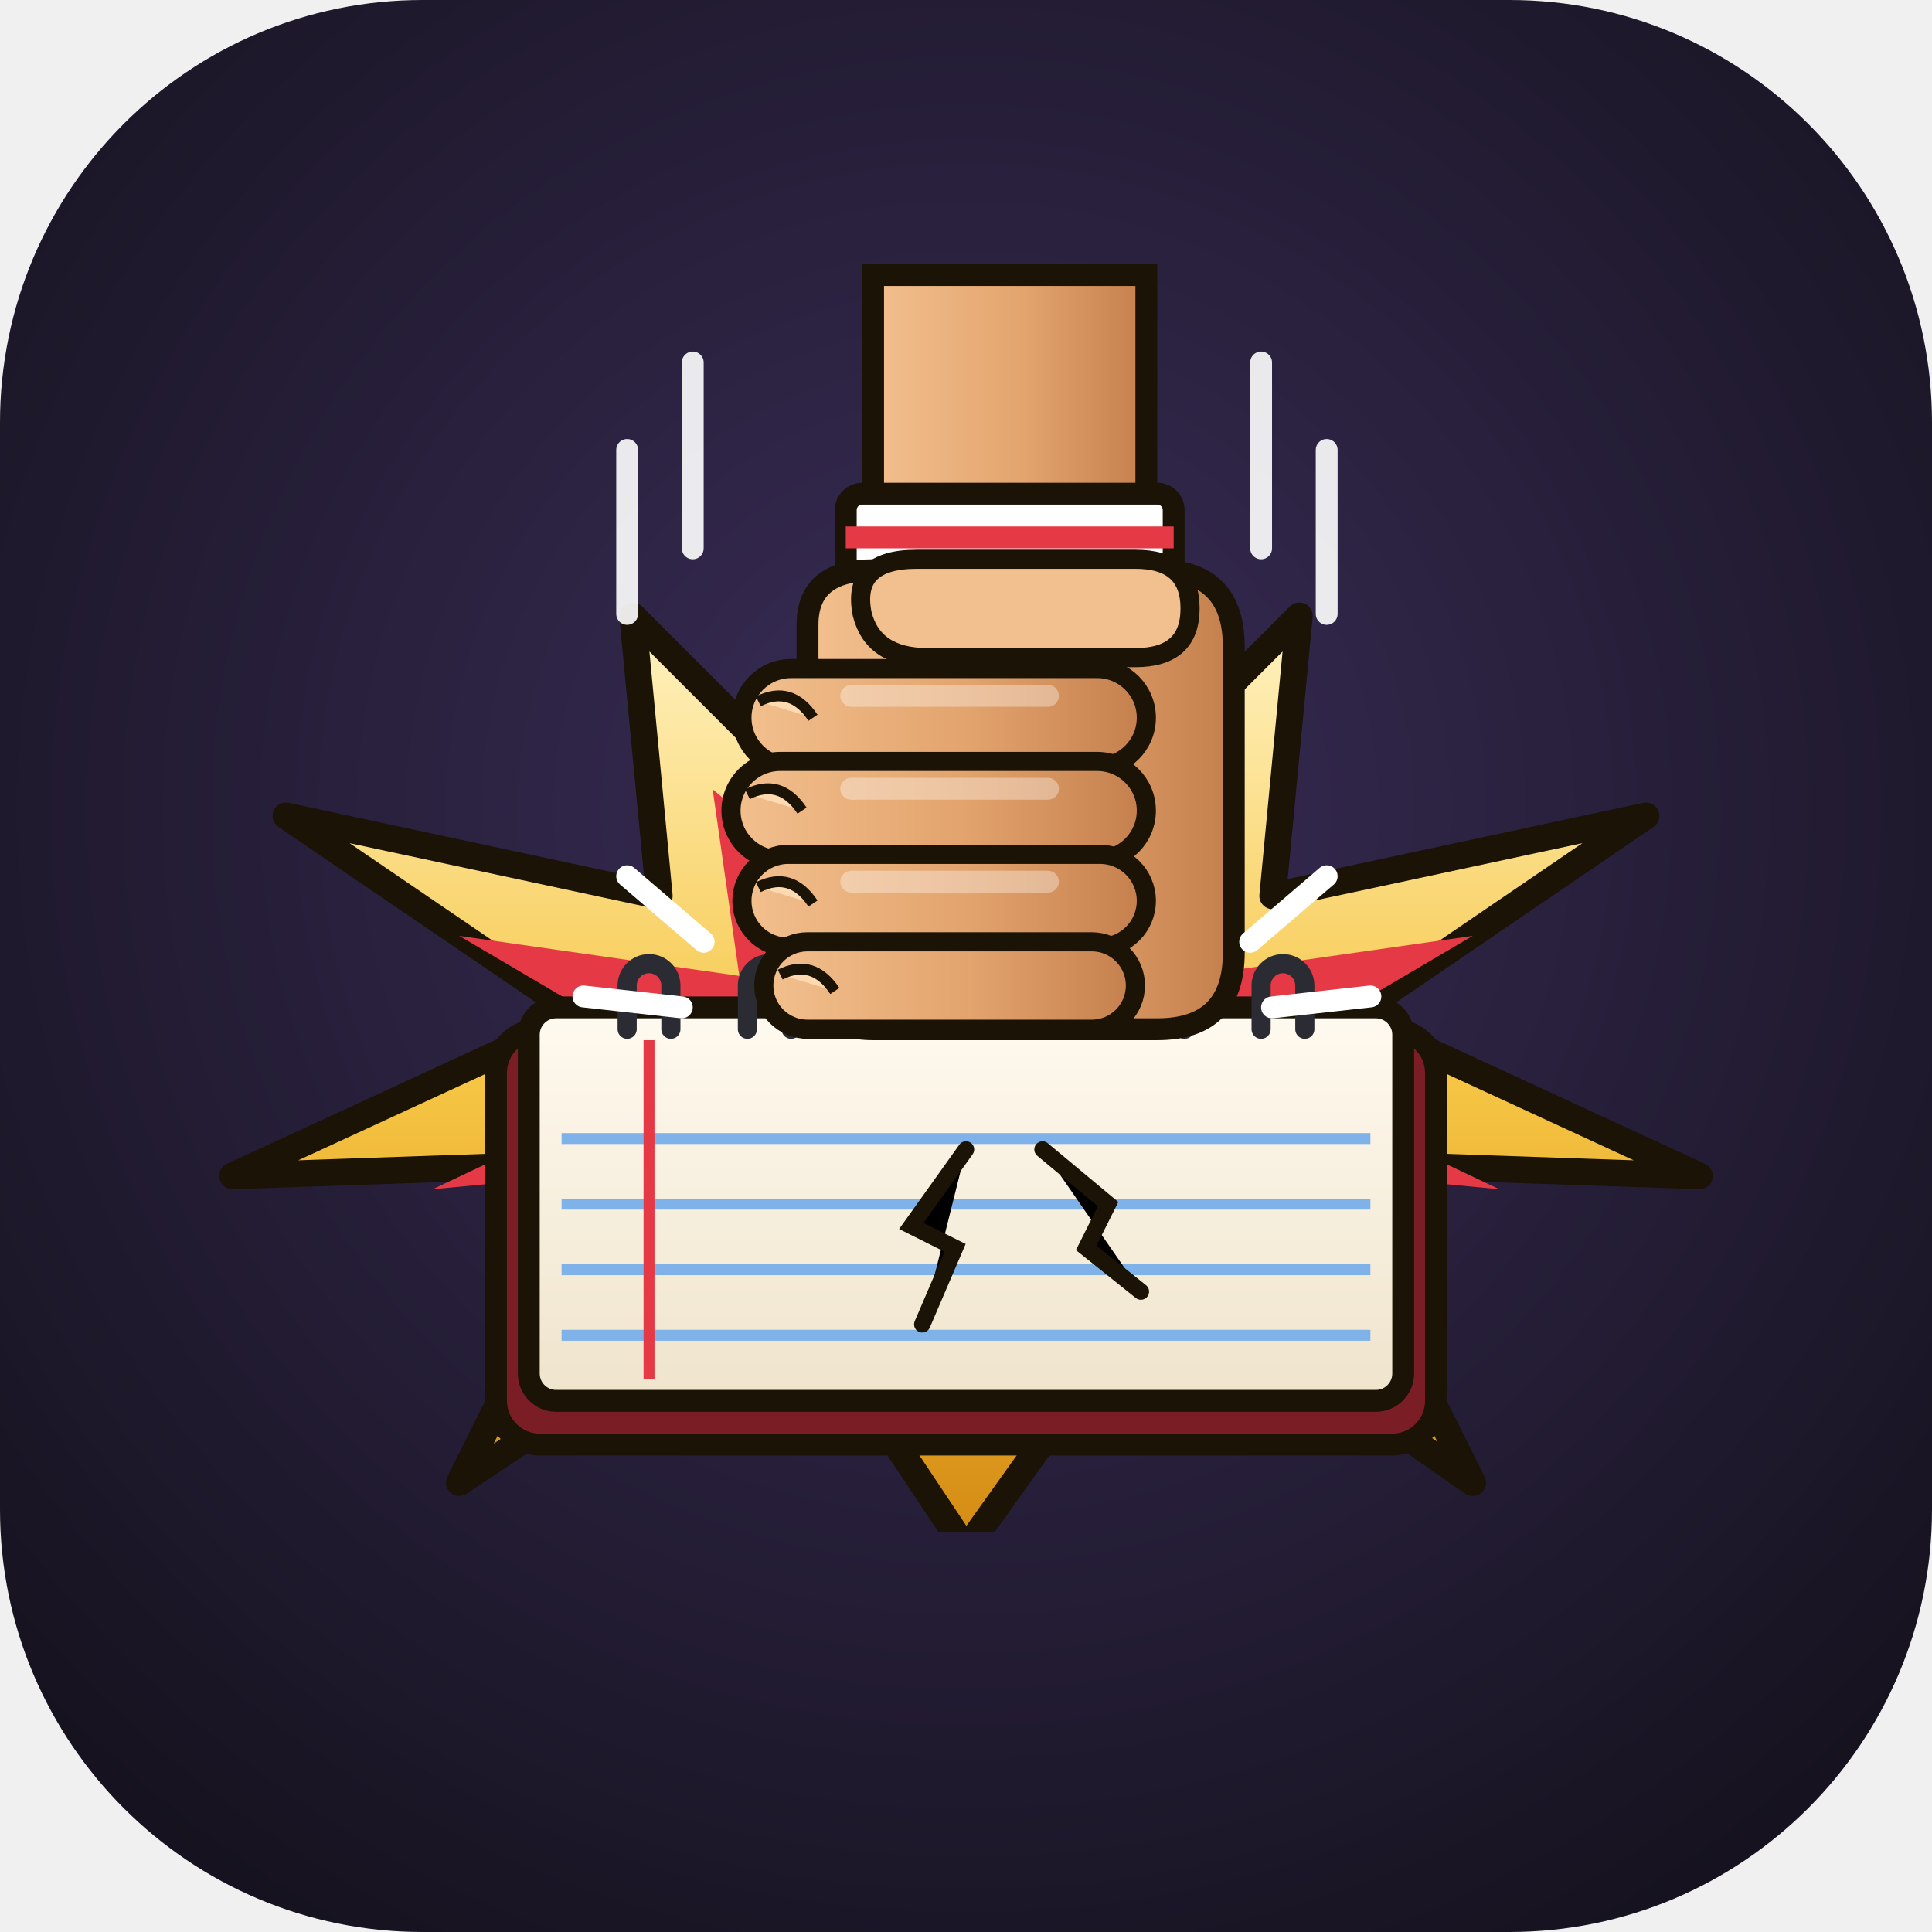
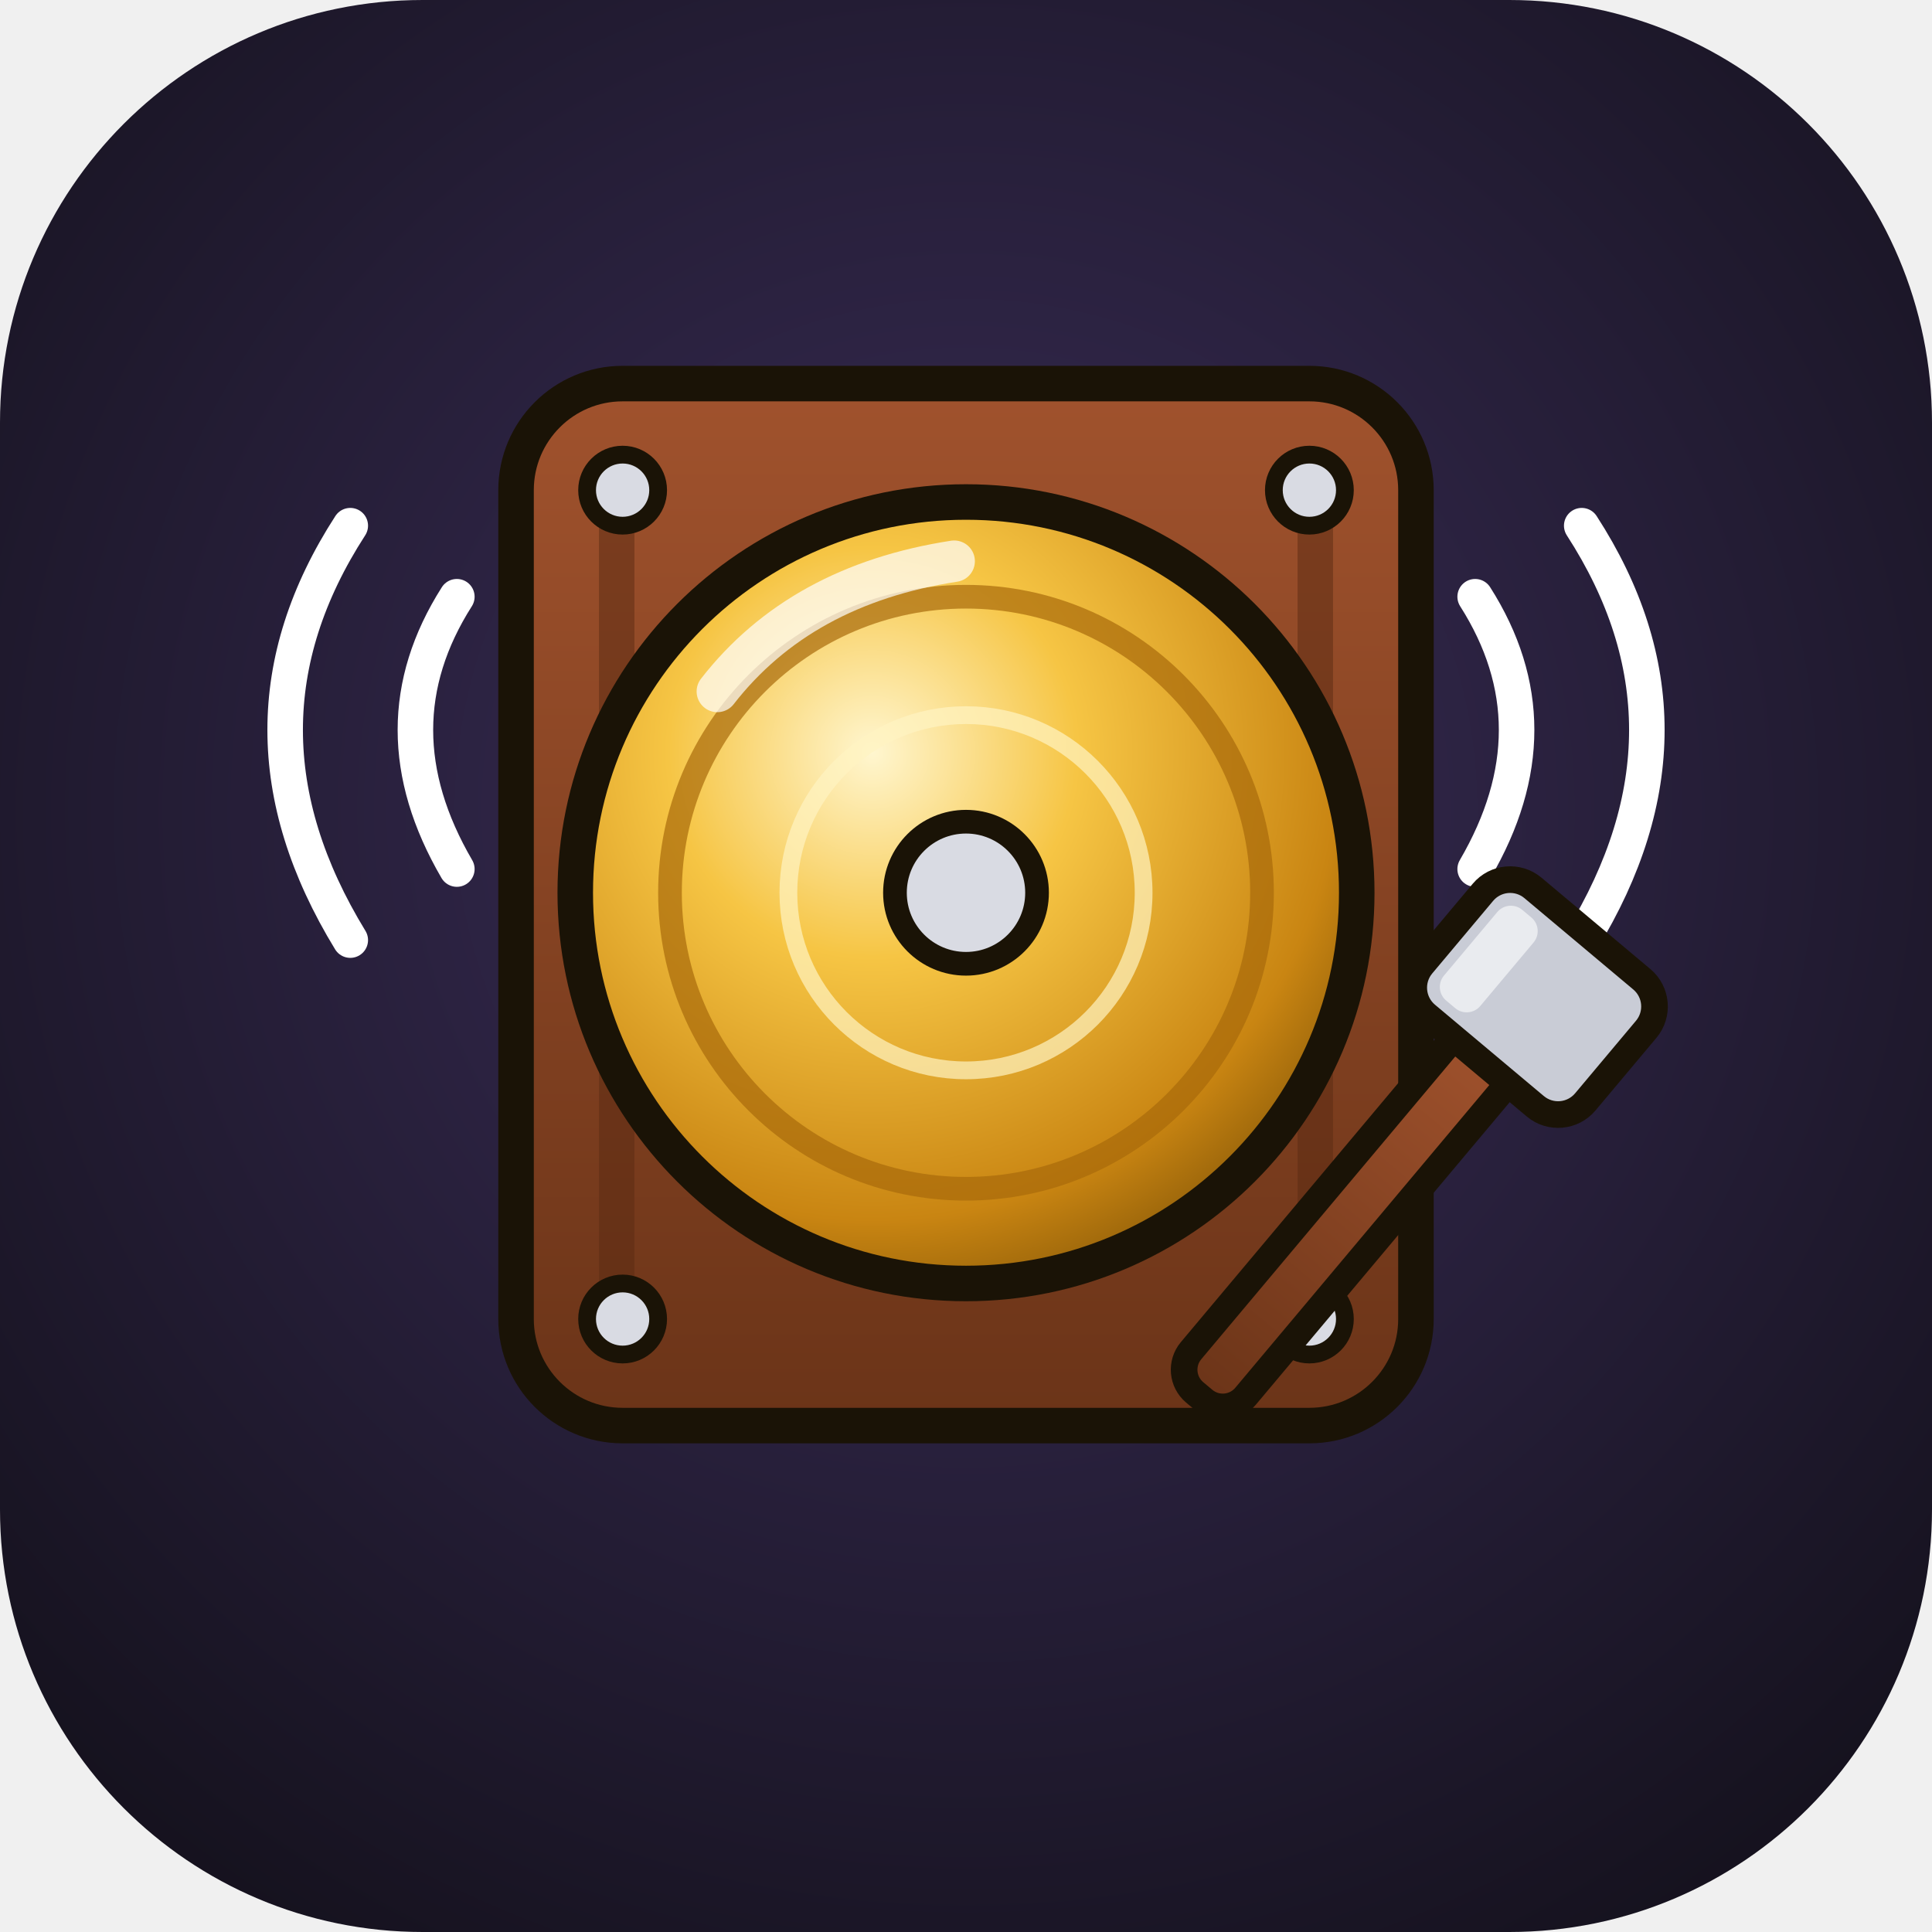
<svg xmlns="http://www.w3.org/2000/svg" viewBox="0 0 512 512">
  <defs>
-     <radialGradient id="bg" cx=".5" cy=".42" r=".7">
+     <radialGradient id="ibg" cx=".5" cy=".42" r=".7">
      <stop offset="0" stop-color="#3a2d58" />
      <stop offset="1" stop-color="#14111c" />
    </radialGradient>
  </defs>
-   <rect width="512" height="512" rx="112" fill="url(#bg)" />
-   <svg x="56" y="70" width="400" height="336" viewBox="-18 -12 276 232">
+   <rect width="512" height="512" rx="112" fill="url(#ibg)" />
+   <svg x="52" y="64" width="408" height="364" viewBox="-10 -6 260 232">
    <defs>
-       <linearGradient id="bkSkin" x1="0" y1="0" x2="1" y2="0">
-         <stop offset="0" stop-color="#f2c08e" />
-         <stop offset=".55" stop-color="#e3a46e" />
-         <stop offset="1" stop-color="#c47f4c" />
-       </linearGradient>
-       <linearGradient id="bkPage" x1="0" y1="0" x2="0" y2="1">
-         <stop offset="0" stop-color="#fffaf0" />
-         <stop offset="1" stop-color="#efe4cc" />
-       </linearGradient>
-       <linearGradient id="bkGold" x1="0" y1="0" x2="0" y2="1">
+       <radialGradient id="bg1" cx=".38" cy=".32" r=".75">
+         <stop offset="0" stop-color="#fff6cf" />
+         <stop offset=".35" stop-color="#f6c544" />
+         <stop offset=".8" stop-color="#c98512" />
+         <stop offset="1" stop-color="#8a5a08" />
+       </radialGradient>
+       <linearGradient id="gd" x1="0" y1="0" x2="0" y2="1">
        <stop offset="0" stop-color="#fff3c2" />
        <stop offset=".5" stop-color="#f6c544" />
-         <stop offset="1" stop-color="#d48a12" />
+         <stop offset="1" stop-color="#c98512" />
+       </linearGradient>
+       <linearGradient id="wd" x1="0" y1="0" x2="0" y2="1">
+         <stop offset="0" stop-color="#a0522d" />
+         <stop offset="1" stop-color="#6b3418" />
+       </linearGradient>
+       <linearGradient id="dm" x1="0" y1="0" x2="1" y2="0">
+         <stop offset="0" stop-color="#c98512" />
+         <stop offset=".35" stop-color="#fff0b8" />
+         <stop offset=".6" stop-color="#f6c544" />
+         <stop offset="1" stop-color="#a86a0a" />
+       </linearGradient>
+       <linearGradient id="pg" x1="0" y1="0" x2="0" y2="1">
+         <stop offset="0" stop-color="#fffaf0" />
+         <stop offset="1" stop-color="#eee2c8" />
      </linearGradient>
    </defs>
-     <g class="bk-burst">
-       <g transform="translate(120 128) scale(1.22) translate(-120 -128)">
-         <polygon points="120,70 136,100 170,66 166,108 222,96 178,126 230,150 172,148 196,196 150,164 120,206 92,164 44,196 68,148 10,150 62,126 18,96 74,108 70,66 104,100" fill="url(#bkGold)" stroke="#1a1306" stroke-width="4" stroke-linejoin="round" />
-         <polygon points="120,92 132,114 158,92 154,120 196,114 162,134 200,152 158,148 170,180 140,158 120,186 100,158 70,180 82,148 40,152 78,134 44,114 86,120 82,92 108,114" fill="#e53945" />
+     <rect x="44" y="18" width="152" height="176" rx="18" fill="url(#wd)" stroke="#1a1306" stroke-width="6" />
+     <g fill="#5a2a12" opacity=".5">
+       <rect x="58" y="34" width="6" height="140" rx="3" />
+       <rect x="176" y="34" width="6" height="140" rx="3" />
+     </g>
+     <g fill="#d9dbe3" stroke="#1a1306" stroke-width="3">
+       <circle cx="62" cy="36" r="6" />
+       <circle cx="178" cy="36" r="6" />
+       <circle cx="62" cy="176" r="6" />
+       <circle cx="178" cy="176" r="6" />
+     </g>
+     <g class="bl-bell">
+       <circle cx="120" cy="104" r="66" fill="url(#bg1)" stroke="#1a1306" stroke-width="6" />
+       <circle cx="120" cy="104" r="50" fill="none" stroke="#a86a0a" stroke-width="4" opacity=".7" />
+       <circle cx="120" cy="104" r="30" fill="none" stroke="#fff3c2" stroke-width="3" opacity=".7" />
+       <circle cx="120" cy="104" r="12" fill="#d9dbe3" stroke="#1a1306" stroke-width="4" />
+       <path d="M78 70q14-18 40-22" fill="none" stroke="#fff" stroke-width="7" stroke-linecap="round" opacity=".7" />
+     </g>
+     <g class="bl-ding" fill="none" stroke="#fff" stroke-width="6" stroke-linecap="round">
+       <path d="M34 54q-14 22 0 46" />
+       <path d="M16 42q-22 34 0 70" />
+       <path d="M206 54q14 22 0 46" />
+       <path d="M224 42q22 34 0 70" />
+     </g>
+     <g transform="translate(208 128) rotate(40)">
+       <g class="bl-ham">
+         <rect x="-4" y="0" width="12" height="78" rx="5" fill="url(#wd)" stroke="#1a1306" stroke-width="4.5" />
+         <rect x="-16" y="-24" width="36" height="28" rx="6" fill="#c9ccd6" stroke="#1a1306" stroke-width="4.5" />
+         <rect x="-12" y="-20" width="8" height="20" rx="3" fill="#fff" opacity=".6" />
      </g>
-     </g>
-     <g class="bk-book">
-       <rect x="34" y="128" width="172" height="76" rx="8" fill="#7b1d24" stroke="#1a1306" stroke-width="4" />
-       <rect x="40" y="124" width="160" height="72" rx="5" fill="url(#bkPage)" stroke="#1a1306" stroke-width="4" />
-       <g stroke="#7fb2e8" stroke-width="2">
-         <line x1="46" y1="148" x2="194" y2="148" />
-         <line x1="46" y1="160" x2="194" y2="160" />
-         <line x1="46" y1="172" x2="194" y2="172" />
-         <line x1="46" y1="184" x2="194" y2="184" />
-       </g>
-       <line x1="62" y1="130" x2="62" y2="192" stroke="#e53945" stroke-width="2" />
-       <g fill="none" stroke="#2b2b33" stroke-width="3.5" stroke-linecap="round">
-         <path d="M58 128v-8a4 4 0 0 1 8 0v8" />
-         <path d="M80 128v-8a4 4 0 0 1 8 0v8" />
-         <path d="M102 128v-8a4 4 0 0 1 8 0v8" />
-         <path d="M130 128v-8a4 4 0 0 1 8 0v8" />
-         <path d="M152 128v-8a4 4 0 0 1 8 0v8" />
-         <path d="M174 128v-8a4 4 0 0 1 8 0v8" />
-       </g>
-       <g stroke="#1a1306" stroke-width="3" stroke-linecap="round">
-         <path d="M120 150l-10 14 8 4-6 14" />
-         <path d="M134 150l12 10-4 8 10 8" />
-       </g>
-     </g>
-     <g class="bk-fist">
-       <g transform="translate(5 0)">
-         <path d="M98 -10h50v58H98z" fill="url(#bkSkin)" stroke="#1a1306" stroke-width="4" />
-         <rect x="93" y="30" width="60" height="16" rx="3" fill="#fff" stroke="#1a1306" stroke-width="4" />
-         <rect x="93" y="36" width="60" height="4" fill="#e53945" />
-         <path d="M86 54q0-10 12-10h52q14 0 14 14v56q0 14-14 14H98q-12 0-12-12z" fill="url(#bkSkin)" stroke="#1a1306" stroke-width="4" />
-         <g fill="url(#bkSkin)" stroke="#1a1306" stroke-width="3.5">
-           <rect x="74" y="62" width="74" height="18" rx="9" />
-           <rect x="72" y="79" width="76" height="18" rx="9" />
-           <rect x="74" y="96" width="74" height="17" rx="8.5" />
-           <rect x="78" y="112" width="68" height="16" rx="8" />
-         </g>
-         <g fill="#ffd9b0" stroke="#1a1306" stroke-width="2">
-           <path d="M77 68q6-3 10 3" />
-           <path d="M75 85q6-3 10 3" />
-           <path d="M77 102q6-3 10 3" />
-           <path d="M81 118q6-3 10 3" />
-         </g>
-         <path d="M96 52q-2-10 10-10h40q10 0 10 9t-10 9h-38q-10 0-12-8z" fill="#f2c08e" stroke="#1a1306" stroke-width="3.5" />
-         <g fill="#fff" opacity=".35">
-           <rect x="92" y="65" width="40" height="4" rx="2" />
-           <rect x="92" y="82" width="40" height="4" rx="2" />
-           <rect x="92" y="99" width="40" height="4" rx="2" />
-         </g>
-       </g>
-     </g>
-     <g class="bk-hit" stroke="#fff" stroke-width="4" stroke-linecap="round">
-       <line x1="72" y1="112" x2="58" y2="100" />
-       <line x1="68" y1="124" x2="50" y2="122" />
-       <line x1="172" y1="112" x2="186" y2="100" />
-       <line x1="176" y1="124" x2="194" y2="122" />
-     </g>
-     <g class="bk-speed" stroke="#fff" stroke-width="4" stroke-linecap="round" opacity=".9">
-       <line x1="70" y1="6" x2="70" y2="40" />
-       <line x1="58" y1="22" x2="58" y2="52" />
-       <line x1="174" y1="6" x2="174" y2="40" />
-       <line x1="186" y1="22" x2="186" y2="52" />
    </g>
  </svg>
</svg>
